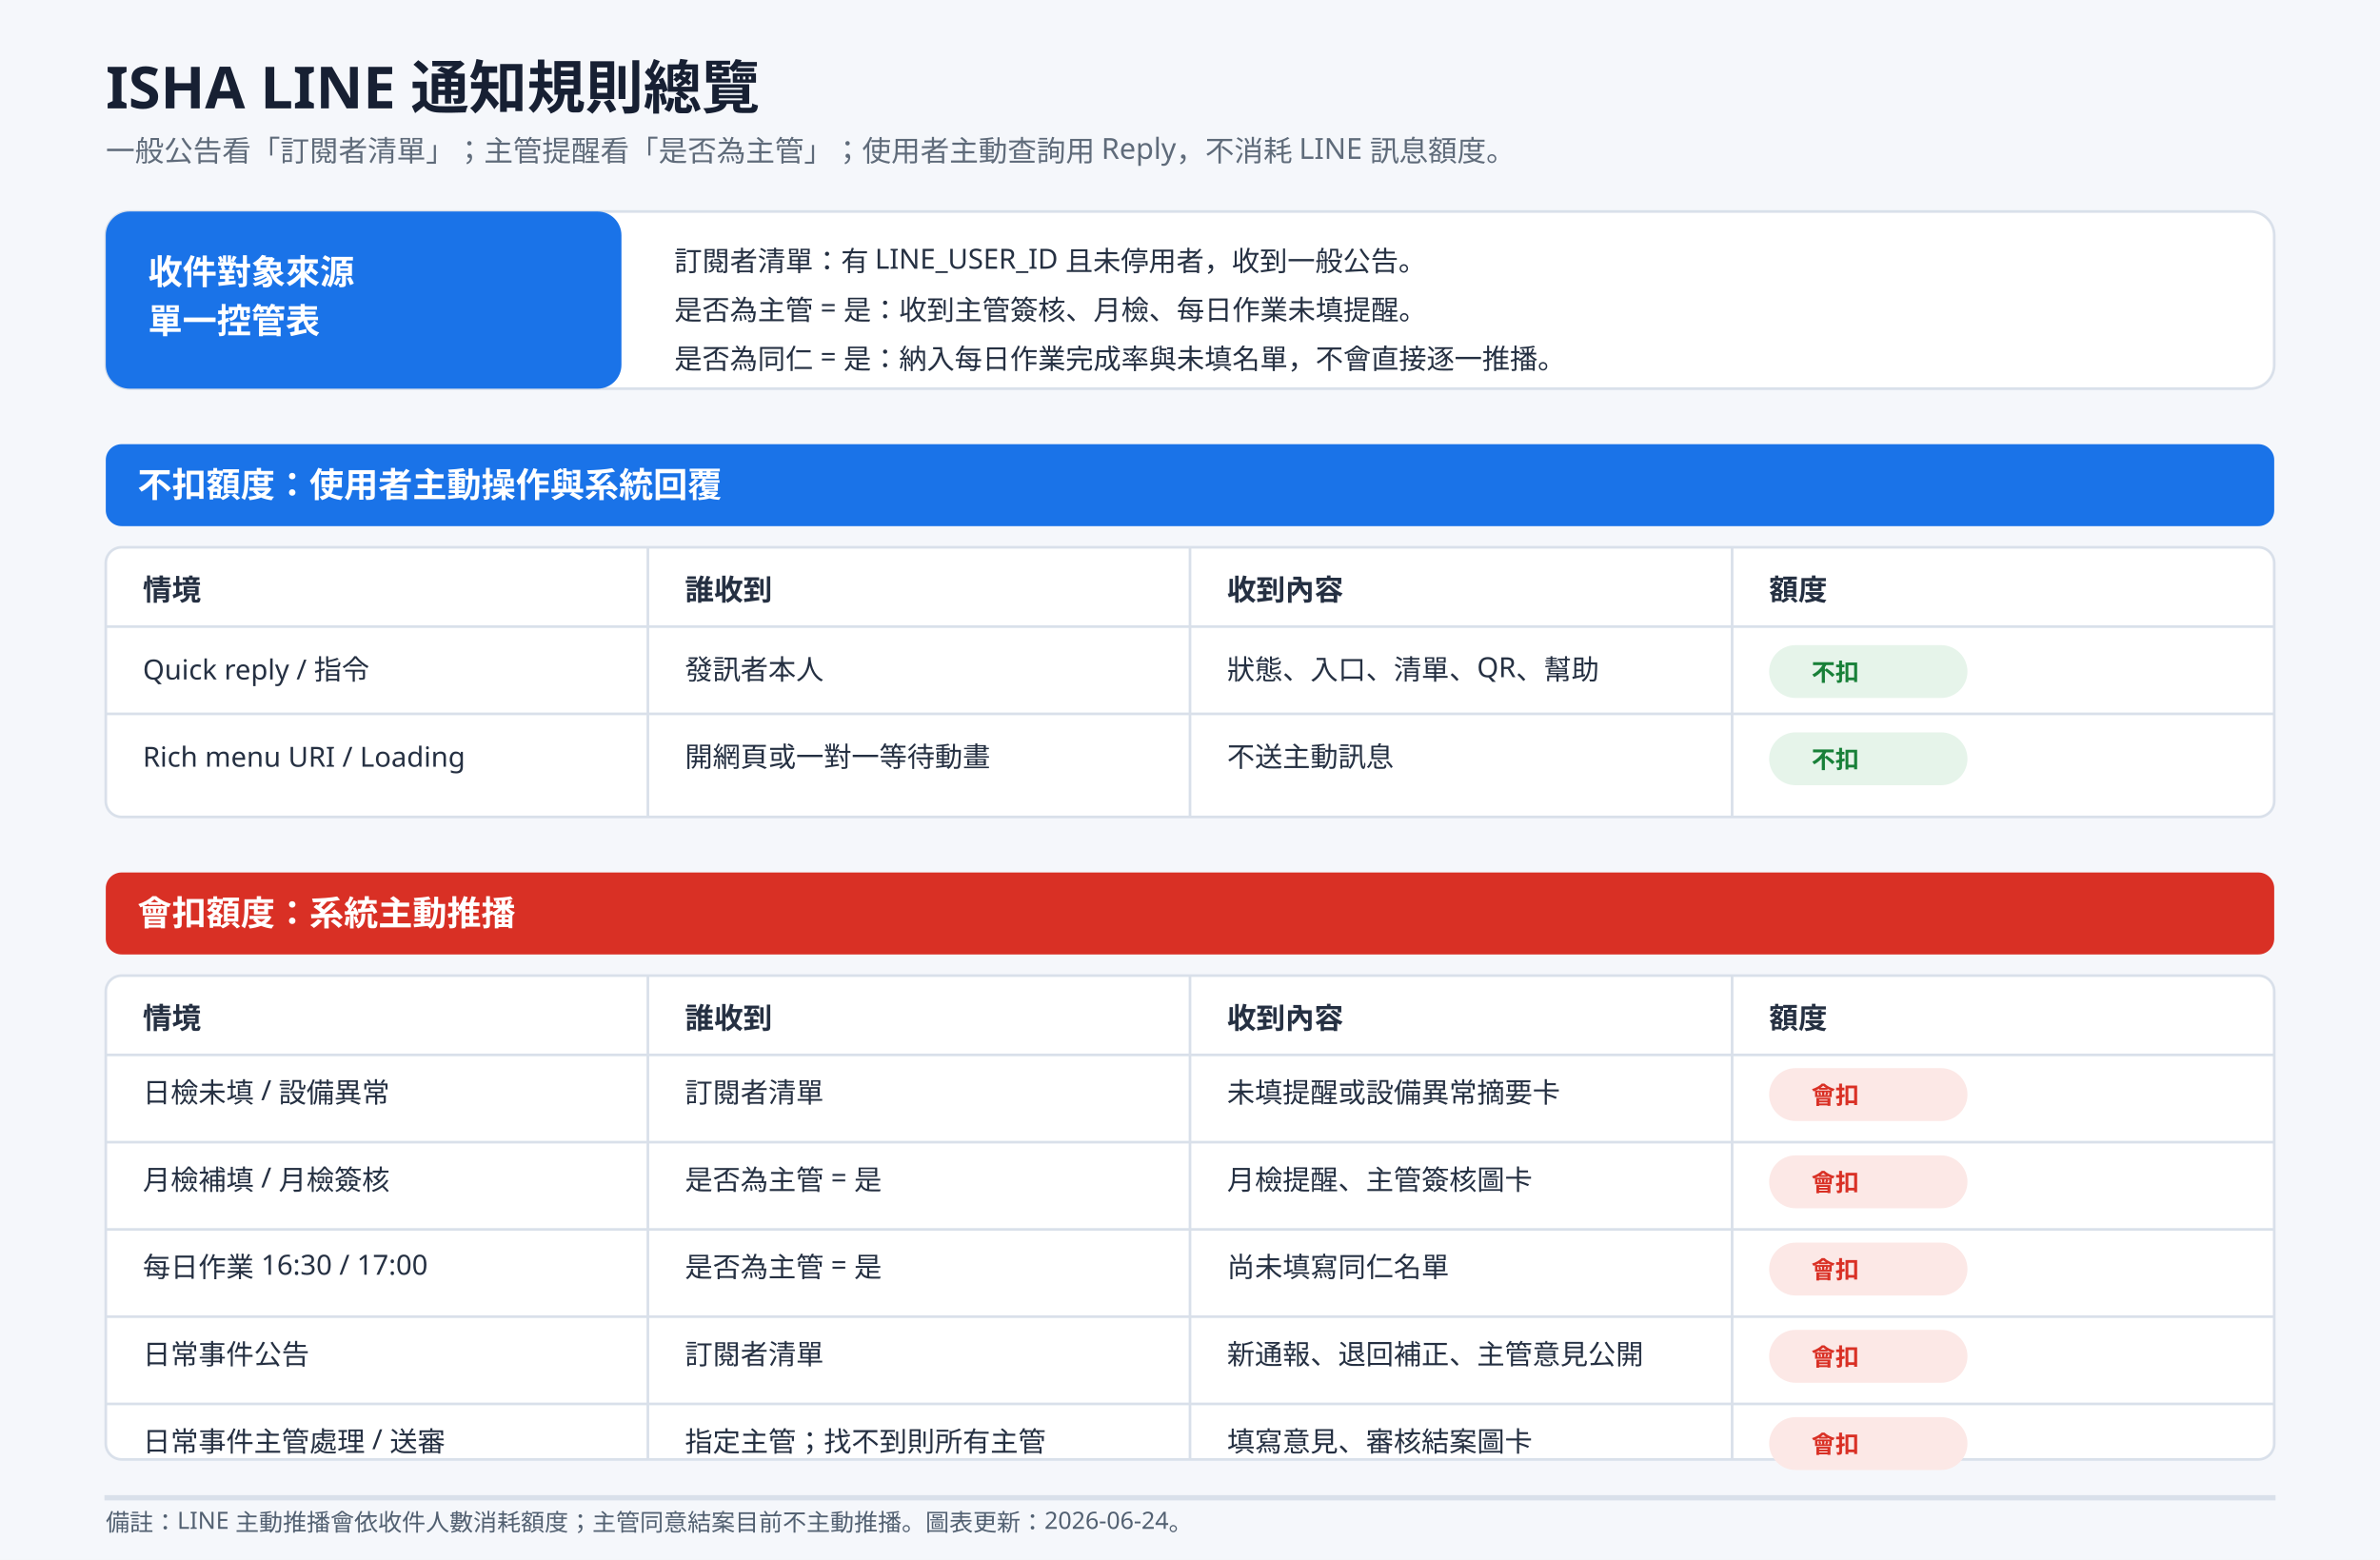
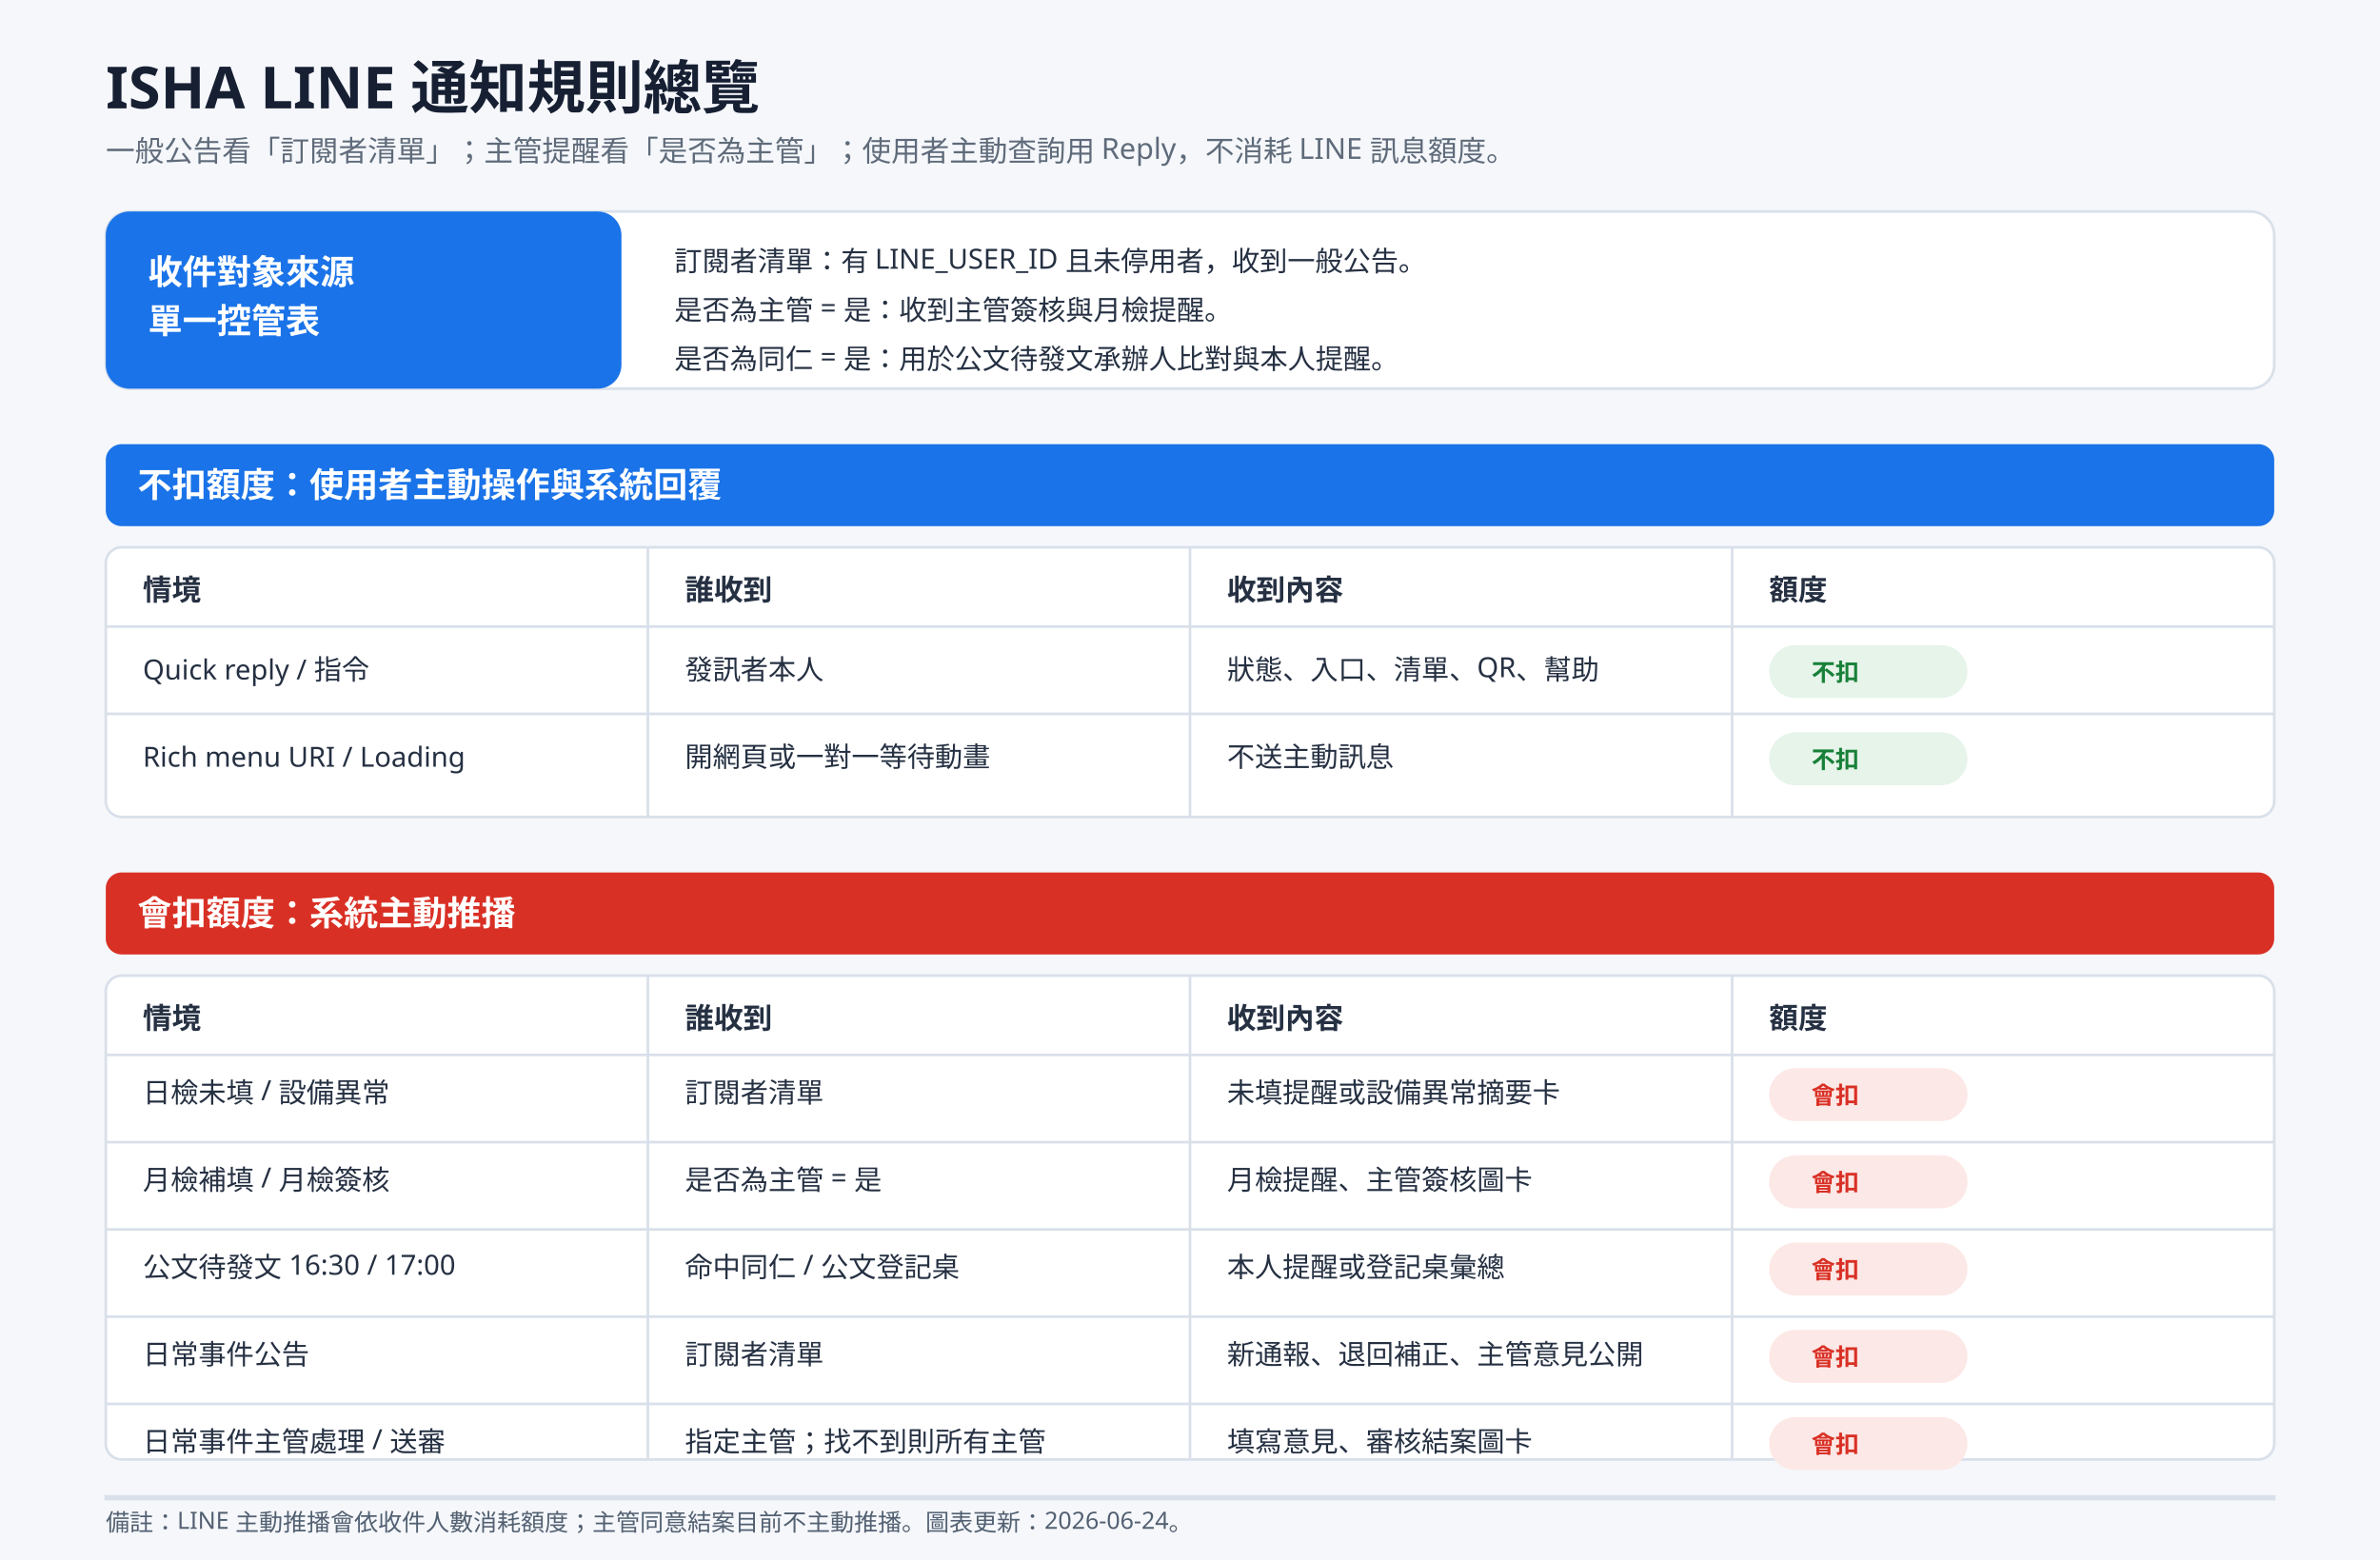
<svg xmlns="http://www.w3.org/2000/svg" width="1800" height="1180" viewBox="0 0 1800 1180" role="img" aria-labelledby="title desc">
  <defs>
    <style>
      .bg { fill: #f5f7fb; }
      .title { font: 800 44px "Noto Sans TC", "PingFang TC", "Microsoft JhengHei", sans-serif; fill: #172033; }
      .subtitle { font: 500 22px "Noto Sans TC", "PingFang TC", "Microsoft JhengHei", sans-serif; fill: #5f6b7a; }
      .section-title { font: 800 26px "Noto Sans TC", "PingFang TC", "Microsoft JhengHei", sans-serif; fill: #ffffff; }
      .h { font: 800 22px "Noto Sans TC", "PingFang TC", "Microsoft JhengHei", sans-serif; fill: #253042; }
      .t { font: 500 21px "Noto Sans TC", "PingFang TC", "Microsoft JhengHei", sans-serif; fill: #253042; }
      .s { font: 500 18px "Noto Sans TC", "PingFang TC", "Microsoft JhengHei", sans-serif; fill: #526071; }
      .pill { font: 800 18px "Noto Sans TC", "PingFang TC", "Microsoft JhengHei", sans-serif; }
      .card { fill: #ffffff; stroke: #d9e0ea; stroke-width: 2; }
      .line { stroke: #d9e0ea; stroke-width: 2; }
      .blue { fill: #1a73e8; }
      .green { fill: #188038; }
      .red { fill: #d93025; }
      .amber { fill: #f29900; }
      .slate { fill: #41516a; }
      .soft-blue { fill: #e8f0fe; }
      .soft-green { fill: #e6f4ea; }
      .soft-red { fill: #fce8e6; }
      .soft-amber { fill: #fef7e0; }
      .white { fill: #ffffff; }
    </style>
  </defs>
  <rect class="bg" x="0" y="0" width="1800" height="1180" />
  <text class="title" x="80" y="82">ISHA LINE 通知規則總覽</text>
  <text class="subtitle" x="80" y="122">一般公告看「訂閱者清單」；主管提醒看「是否為主管」；使用者主動查詢用 Reply，不消耗 LINE 訊息額度。</text>
  <rect class="card" x="80" y="160" rx="18" ry="18" width="1640" height="134" />
  <rect class="blue" x="80" y="160" rx="18" ry="18" width="390" height="134" />
  <text class="section-title" x="112" y="215">收件對象來源</text>
  <text class="section-title" x="112" y="252">單一控管表</text>
  <text class="t" x="510" y="205">訂閱者清單：有 LINE_USER_ID 且未停用者，收到一般公告。</text>
-   <text class="t" x="510" y="242">是否為主管 = 是：收到主管簽核、月檢、每日作業未填提醒。</text>
-   <text class="t" x="510" y="279">是否為同仁 = 是：納入每日作業完成率與未填名單，不會直接逐一推播。</text>
+   <text class="t" x="510" y="242">是否為主管 = 是：收到主管簽核與月檢提醒。</text>
+   <text class="t" x="510" y="279">是否為同仁 = 是：用於公文待發文承辦人比對與本人提醒。</text>
  <g transform="translate(80 336)">
    <rect class="blue" x="0" y="0" width="1640" height="62" rx="12" />
    <text class="section-title" x="24" y="40">不扣額度：使用者主動操作與系統回覆</text>
    <rect class="card" x="0" y="78" width="1640" height="204" rx="12" />
    <line class="line" x1="410" y1="78" x2="410" y2="282" />
    <line class="line" x1="820" y1="78" x2="820" y2="282" />
    <line class="line" x1="1230" y1="78" x2="1230" y2="282" />
    <text class="h" x="28" y="118">情境</text>
    <text class="h" x="438" y="118">誰收到</text>
    <text class="h" x="848" y="118">收到內容</text>
    <text class="h" x="1258" y="118">額度</text>
    <line class="line" x1="0" y1="138" x2="1640" y2="138" />
    <text class="t" x="28" y="178">Quick reply / 指令</text>
    <text class="t" x="438" y="178">發訊者本人</text>
    <text class="t" x="848" y="178">狀態、入口、清單、QR、幫助</text>
    <rect class="soft-green" x="1258" y="152" width="150" height="40" rx="20" />
    <text class="pill green" x="1290" y="179">不扣</text>
    <line class="line" x1="0" y1="204" x2="1640" y2="204" />
    <text class="t" x="28" y="244">Rich menu URI / Loading</text>
    <text class="t" x="438" y="244">開網頁或一對一等待動畫</text>
    <text class="t" x="848" y="244">不送主動訊息</text>
    <rect class="soft-green" x="1258" y="218" width="150" height="40" rx="20" />
    <text class="pill green" x="1290" y="245">不扣</text>
  </g>
  <g transform="translate(80 660)">
    <rect class="red" x="0" y="0" width="1640" height="62" rx="12" />
    <text class="section-title" x="24" y="40">會扣額度：系統主動推播</text>
    <rect class="card" x="0" y="78" width="1640" height="366" rx="12" />
    <line class="line" x1="410" y1="78" x2="410" y2="444" />
    <line class="line" x1="820" y1="78" x2="820" y2="444" />
    <line class="line" x1="1230" y1="78" x2="1230" y2="444" />
    <text class="h" x="28" y="118">情境</text>
    <text class="h" x="438" y="118">誰收到</text>
    <text class="h" x="848" y="118">收到內容</text>
    <text class="h" x="1258" y="118">額度</text>
    <line class="line" x1="0" y1="138" x2="1640" y2="138" />
    <text class="t" x="28" y="174">日檢未填 / 設備異常</text>
    <text class="t" x="438" y="174">訂閱者清單</text>
    <text class="t" x="848" y="174">未填提醒或設備異常摘要卡</text>
    <rect class="soft-red" x="1258" y="148" width="150" height="40" rx="20" />
    <text class="pill red" x="1290" y="175">會扣</text>
    <line class="line" x1="0" y1="204" x2="1640" y2="204" />
    <text class="t" x="28" y="240">月檢補填 / 月檢簽核</text>
    <text class="t" x="438" y="240">是否為主管 = 是</text>
    <text class="t" x="848" y="240">月檢提醒、主管簽核圖卡</text>
    <rect class="soft-red" x="1258" y="214" width="150" height="40" rx="20" />
    <text class="pill red" x="1290" y="241">會扣</text>
    <line class="line" x1="0" y1="270" x2="1640" y2="270" />
-     <text class="t" x="28" y="306">每日作業 16:30 / 17:00</text>
-     <text class="t" x="438" y="306">是否為主管 = 是</text>
-     <text class="t" x="848" y="306">尚未填寫同仁名單</text>
+     <text class="t" x="28" y="306">公文待發文 16:30 / 17:00</text>
+     <text class="t" x="438" y="306">命中同仁 / 公文登記桌</text>
+     <text class="t" x="848" y="306">本人提醒或登記桌彙總</text>
    <rect class="soft-red" x="1258" y="280" width="150" height="40" rx="20" />
    <text class="pill red" x="1290" y="307">會扣</text>
    <line class="line" x1="0" y1="336" x2="1640" y2="336" />
    <text class="t" x="28" y="372">日常事件公告</text>
    <text class="t" x="438" y="372">訂閱者清單</text>
    <text class="t" x="848" y="372">新通報、退回補正、主管意見公開</text>
    <rect class="soft-red" x="1258" y="346" width="150" height="40" rx="20" />
    <text class="pill red" x="1290" y="373">會扣</text>
    <line class="line" x1="0" y1="402" x2="1640" y2="402" />
    <text class="t" x="28" y="438">日常事件主管處理 / 送審</text>
    <text class="t" x="438" y="438">指定主管；找不到則所有主管</text>
    <text class="t" x="848" y="438">填寫意見、審核結案圖卡</text>
    <rect class="soft-red" x="1258" y="412" width="150" height="40" rx="20" />
    <text class="pill red" x="1290" y="439">會扣</text>
  </g>
  <rect class="card" x="80" y="1132" width="1640" height="2" />
  <text class="s" x="80" y="1158">備註：LINE 主動推播會依收件人數消耗額度；主管同意結案目前不主動推播。圖表更新：2026-06-24。</text>
</svg>
